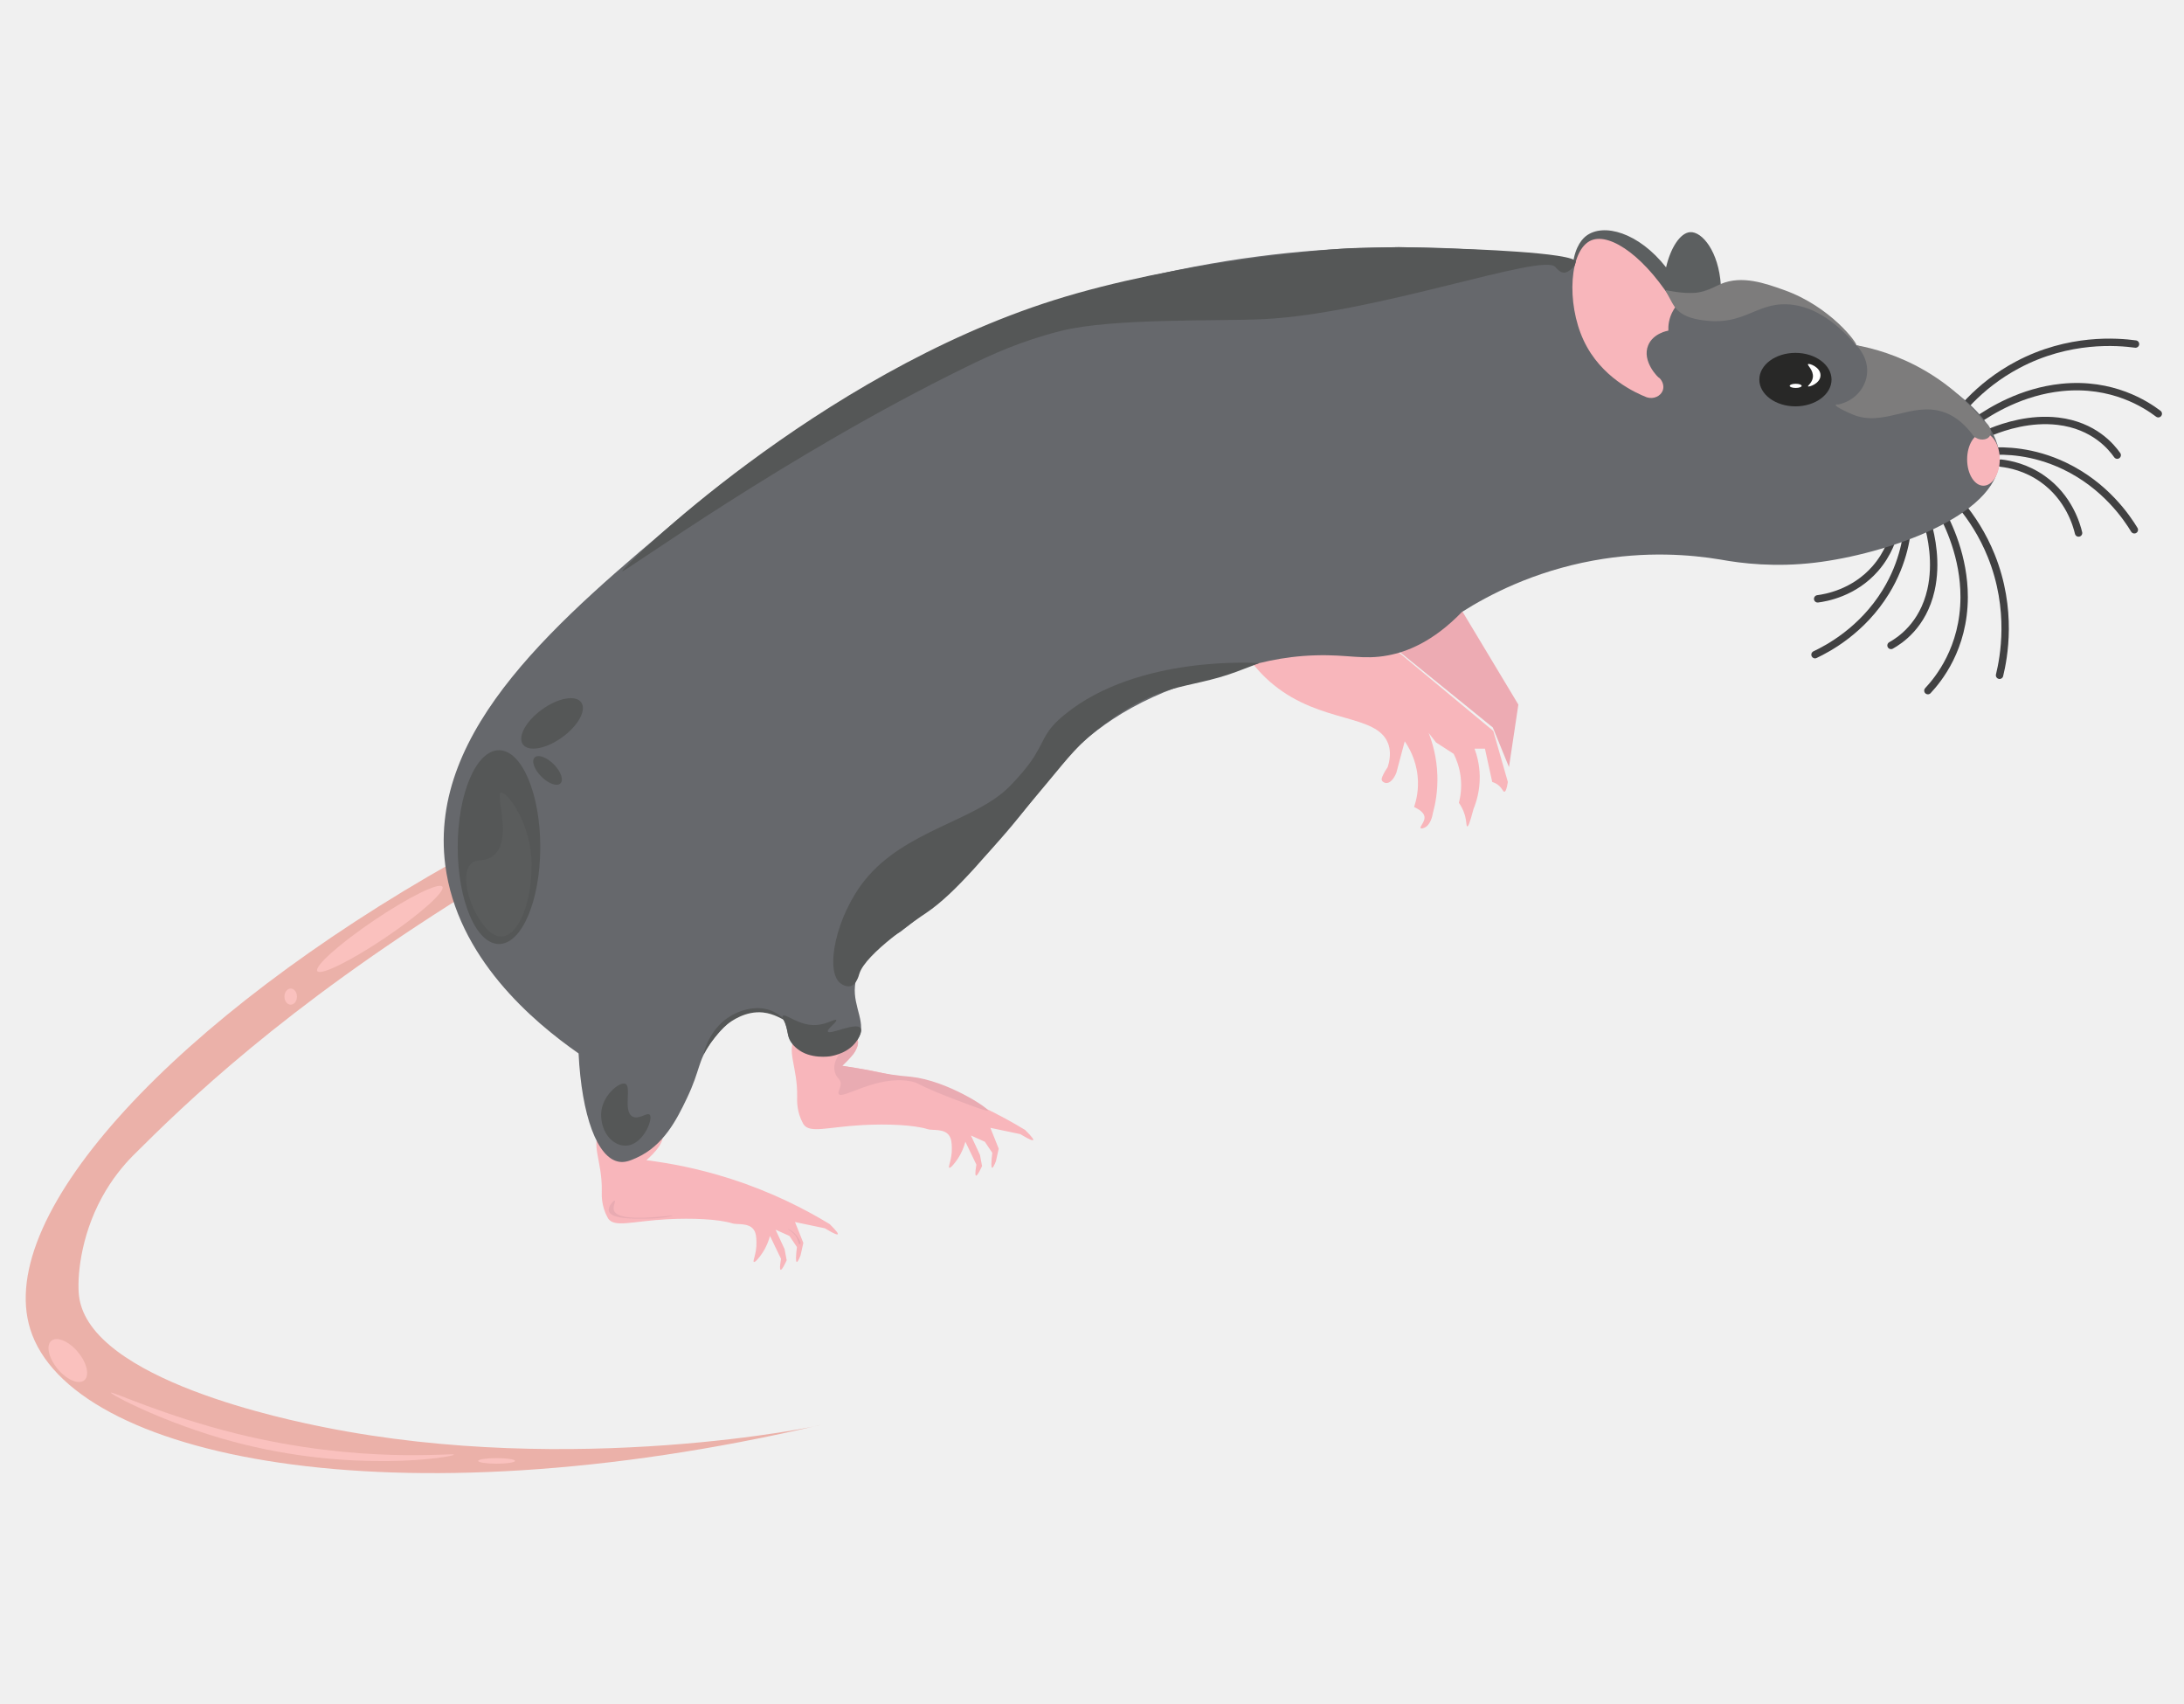
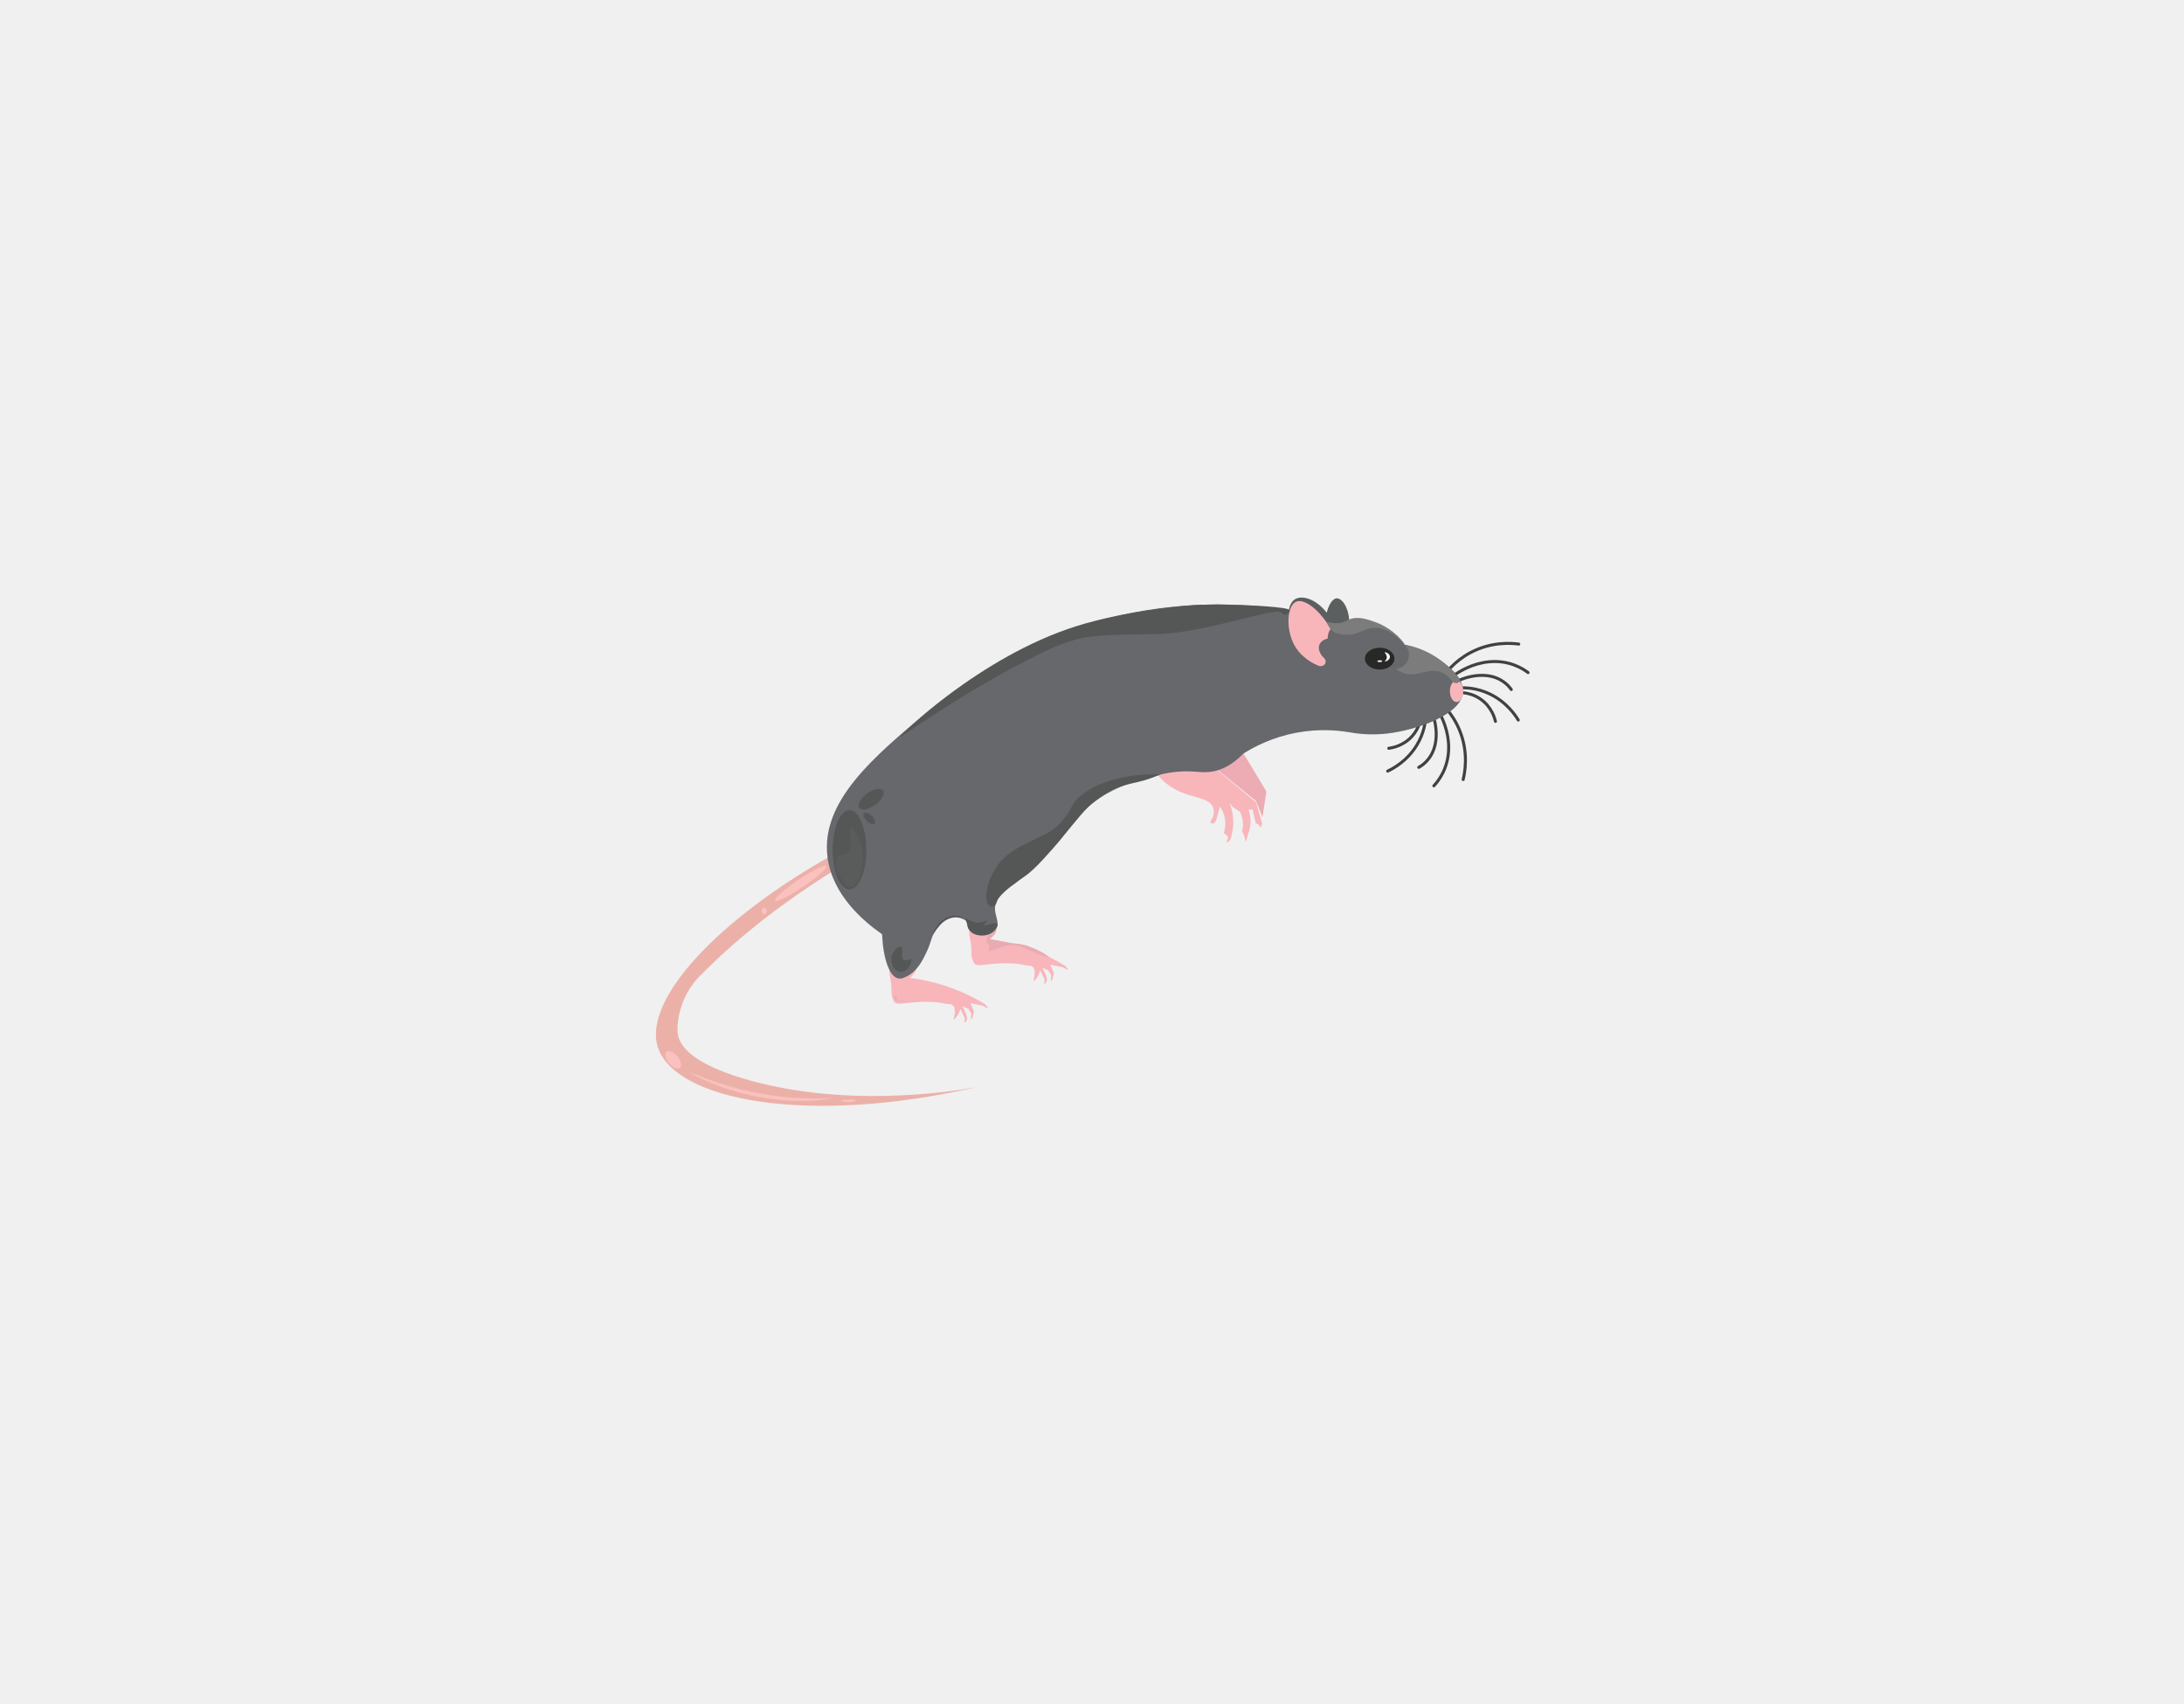
<svg xmlns="http://www.w3.org/2000/svg" id="Layer_1" data-name="Layer 1" viewBox="0 0 1621.417 1264.252">
  <defs>
    <style>
      .cls-1 {
        fill: #282827;
      }

      .cls-2 {
        fill: #f8b6bb;
      }

      .cls-3 {
        fill: #5a5c5c;
      }

      .cls-4 {
        fill: #ebb1a9;
      }

      .cls-5 {
        fill: #7d7c7c;
      }

      .cls-6 {
        fill: #fff;
      }

      .cls-7 {
        fill: #66686c;
      }

      .cls-8 {
        fill: #edabb3;
      }

      .cls-9 {
+         fill: #fac1be;
+       }
+ 
+       .cls-10 {
+         fill: #555757;
+       }
+ 
+       .cls-11 {
+         fill: #5c5f60;
+       }
+ 
+       .cls-12 {
        fill: none;
        stroke: #414142;
        stroke-linecap: round;
        stroke-linejoin: round;
-         stroke-width: 5.478px;
-       }
- 
-       .cls-10 {
-         fill: #fac1be;
-       }
- 
-       .cls-11 {
-         fill: #555757;
-       }
- 
-       .cls-12 {
-         fill: #5c5f60;
+         stroke-width: 2.24px;
      }

      .cls-13 {
        fill: #e9abb2;
      }
    </style>
  </defs>
-   <path class="cls-2" d="M945.44,508.206c-8.418-6.871-14.181-13.867-17.69-18.625h0s31.853-12.404,63.447-8.7c5.649.662,13.317,2.077,25.005,1.676,7.642-.262,13.87-1.194,17.916-1.933,24.833,20.622,49.666,41.245,74.499,61.868,3.609,12.632,7.218,25.262,10.827,37.894-.884,5.871-1.845,7.17-2.578,7.218-.957.064-1.429-2.013-3.609-4.125-1.84-1.782-3.92-2.643-5.414-3.094-1.804-8.249-3.609-16.498-5.413-24.747h-7.734c1.716,4.603,3.714,11.633,3.867,20.365.191,10.921-2.59,19.51-4.64,24.489-2.759,10.772-4.01,12.985-4.64,12.889-.768-.118-.396-3.64-1.804-8.507-1.16-4.011-2.983-7.045-4.382-9.022,1.084-4.172,2.307-11.004,1.289-19.334-.917-7.504-3.3-13.328-5.156-17.014-4.382-2.836-8.765-5.671-13.147-8.507l-5.414-6.96c2.738,7.015,6.016,17.868,6.445,31.45.369,11.683-1.498,21.365-3.351,28.098-.279,1.734-1.574,8.759-6.445,10.827-.345.146-2.029.861-2.578.258-.971-1.068,3.148-4.578,2.836-8.25-.178-2.092-1.836-4.715-7.733-7.475,1.554-4.61,3.667-12.89,2.578-23.201-1.321-12.502-6.652-21.371-9.538-25.521-2.062,7.733-4.125,15.467-6.187,23.201-1.867,4.934-4.996,8.02-7.734,7.733-1.09-.114-2.591-.813-3.093-2.062-.25-.622-.302-1.502,1.289-4.64.676-1.333,1.675-3.127,3.093-5.156,2.655-8.421,1.591-14.049.258-17.53-8.455-22.076-49.457-14.499-85.069-43.565Z" />
-   <path class="cls-2" d="M446.757,884.023c.47-22.445-8.722-35.104-.773-44.596,10.592-12.65,42.133-8.347,45.628,2.062,1.984,5.911-5.091,13.744-11.729,19.623,18,2.244,39.432,6.357,62.899,13.921,30.244,9.748,54.757,22.288,73.211,33.511,5.644,5.567,6.311,7.097,5.993,7.508-.326.421-2.062.15-9.602-4.415-7.39-1.547-14.78-3.093-22.169-4.64l6.187,15.467-2.062,9.28c-1.349,3.39-2.294,5.022-2.836,4.898-.768-.176-.725-3.882.129-11.117-1.847-2.739-3.695-5.478-5.542-8.217l-10.311-4.64,6.702,14.436,1.547,8.249c-.534,1.188-3.376,7.433-4.479,7.089-1.074-.335.044-6.748.29-8.12-2.728-5.671-5.456-11.342-8.185-17.014-.88,3.286-2.526,7.963-5.8,12.857-1.956,2.924-5.191,6.97-6.187,6.444-1.115-.588,2.159-6.07,1.924-14.718-.092-3.4-.185-6.815-2.201-9.482-3.787-5.012-12.358-3.361-15.577-4.382-10.24-3.246-30.192-4.078-48.463-3.093-25.867,1.394-39.121,6.378-43.823-.516-.113-.165-.228-.383-.465-.813-4.691-8.496-4.364-16.704-4.304-19.584Z" />
-   <path class="cls-2" d="M591.806,814.114c.47-22.445-8.722-35.104-.773-44.596,10.592-12.65,42.133-8.347,45.628,2.062,1.984,5.911-5.091,13.744-11.729,19.623,18,2.244,39.432,6.357,62.899,13.921,30.244,9.748,54.757,22.288,73.211,33.511,5.644,5.567,6.311,7.097,5.993,7.508-.326.421-2.062.15-9.602-4.415-7.39-1.547-14.78-3.093-22.169-4.64l6.187,15.467-2.062,9.28c-1.349,3.39-2.294,5.022-2.836,4.898-.768-.176-.725-3.882.129-11.117-1.847-2.739-3.695-5.478-5.542-8.217l-10.311-4.64,6.702,14.436,1.547,8.249c-.534,1.188-3.376,7.433-4.479,7.089-1.074-.335.044-6.748.29-8.12-2.728-5.671-5.456-11.342-8.185-17.014-.88,3.286-2.526,7.963-5.8,12.857-1.956,2.924-5.191,6.97-6.187,6.444-1.115-.588,2.159-6.07,1.924-14.718-.092-3.4-.185-6.815-2.201-9.482-3.787-5.012-12.358-3.361-15.577-4.382-10.24-3.246-30.192-4.078-48.463-3.093-25.867,1.394-39.121,6.378-43.823-.516-.113-.165-.228-.383-.465-.813-4.691-8.496-4.364-16.704-4.304-19.584Z" />
-   <path class="cls-8" d="M1084.162,451.294c14.36,23.88,28.72,47.759,43.079,71.638l-6.96,46.401-11.987-29.388c-24.372-19.773-48.745-39.546-73.117-59.319,5.611-1.896,11.787-4.394,18.269-7.715,13.248-6.789,23.386-14.771,30.716-21.617Z" />
-   <path class="cls-9" d="M1585.418,255.355c-13.128-1.768-49.383-4.874-87.647,15.467-29.712,15.796-46.284,38.1-53.619,49.495" />
-   <path class="cls-9" d="M1602.327,307.071c-8.821-6.667-34.031-23.45-71.948-19.492-29.443,3.074-52.326,17.169-63.183,24.805" />
-   <path class="cls-9" d="M1571.835,337.805c-4.315-6.122-17.216-22.007-43.932-25.183-20.746-2.466-39.801,3.921-49.079,7.625" />
-   <path class="cls-9" d="M1543.142,395.59c-1.381-5.792-7.016-26.286-26.809-40.214-12.138-8.541-24.295-10.88-30.835-11.635" />
-   <path class="cls-9" d="M1584.546,393.213c-5.431-8.952-21.446-32.87-51.885-47.412-23.636-11.292-44.552-11.477-54.682-10.869" />
-   <path class="cls-9" d="M1484.483,501.192c3.133-12.871,10.02-48.6-6.202-88.784-12.597-31.203-33.043-50.02-43.606-58.508" />
-   <path class="cls-9" d="M1431.281,512.591c7.555-8.074,26.885-31.387,26.92-69.51.027-29.603-11.594-53.837-18.05-65.434" />
-   <path class="cls-9" d="M1403.91,479.048c6.54-3.65,23.689-14.816,29.646-41.053,4.626-20.373.269-39.992-2.442-49.608" />
-   <path class="cls-9" d="M1349.448,444.46c5.905-.767,26.877-4.224,42.801-22.45,9.766-11.177,13.365-23.022,14.801-29.447" />
-   <path class="cls-9" d="M1347.475,485.886c9.472-4.463,34.935-17.885,52.586-46.633,13.706-22.323,16.081-43.105,16.537-53.243" />
-   <path class="cls-4" d="M336.971,639.583c-.546,1.45-1.2,3.678-1.289,6.444-.056,1.755-.241,7.518,3.867,12.374,2.452,2.899,5.406,4.26,7.218,4.897-136.554,85.138-209.393,155.774-248.503,194.883-.001.001-.001.001-.001.001-6.521,6.678-15.063,16.735-22.551,30.442-16.386,29.995-18.601,60.769-17.014,73.468,7.777,62.227,157.05,92.182,181.861,97.162,185.449,37.215,368.767-1.03,368.627-1.654-.002-.007-.17.028-.511.108-317.292,73.977-556.349,24.304-586.201-71.148-26.981-86.276,110.077-231.94,314.496-346.977Z" />
-   <path class="cls-7" d="M1157.004,191.78c-73.063-10.352-187.024-16.722-319.136,17.014-36.85,9.41-182.291,49.309-327.901,171.169-94.357,78.966-192.289,160.925-179.418,261.908,8.767,68.779,65.106,116.346,98.989,139.976,2.283,46.199,13.887,77.912,30.161,80.429,4.626.716,8.695-1.073,13.147-3.093,19.682-8.932,29.479-28.002,37.121-44.081,10.216-21.494,7.827-27.17,17.791-41.242,7.92-11.186,17.072-18.395,23.454-22.689,10.274-1.956,22.798-2.605,29.365,4.544,5.481,5.967,2.118,12.258,8.249,19.076,7.705,8.569,22.02,8.649,30.934,6.445,4.66-1.152,12.534-3.099,16.9-9.655,7.481-11.233-3.428-23.846-1.949-39.582.949-10.093,7.283-24.54,34.05-40.633,15.225-11.634,37.247-29.753,61.095-54.65,34.931-36.466,43.723-56.094,65.735-78.109,21.587-21.589,57.418-47.004,119.096-60.321,16.635-5.948,37.621-11.204,62.055-11.903,24.527-.702,35.045,3.535,53.69.045,13.669-2.559,33.266-9.814,54.908-32.223,19.517-12.358,52.724-29.959,97.442-38.151,39.442-7.225,72.713-4.36,94.349-.774,16.084,2.946,40.824,5.838,70.375,2.32,51.821-6.168,134.925-34.01,136.883-75.789,1.484-31.659-43.821-67.19-106.207-85.584-6.42-8.762-20.311-25.147-43.823-35.832-35.451-16.11-68.259-8.125-77.851-5.413-33.168-7.733-66.336-15.467-99.505-23.201Z" />
-   <path class="cls-12" d="M1167.647,196.654c1.7-14.726,8.056-20.14,9.979-21.595,12.825-9.709,38.868-2.623,59.29,23.371,3.233-14.222,10.372-25.587,17.787-26.12,9.003-.647,21.281,14.47,22.868,39.342-8.403,2.796-16.807,5.592-25.21,8.387" />
-   <path class="cls-2" d="M1231.89,280.457c-.003.029-.012.042-.023.047-.46.199-13.267-12.273-8.226-24.278,3.72-8.861,14.334-10.728,14.951-10.827-.081-1.853.002-4.143.516-6.703,1.028-5.121,3.292-8.876,4.898-11.084-21.186-35.905-48.177-55.264-62.642-49.237-16.235,6.765-18.681,46.343-5.671,74.242,12.898,27.66,38.758,39.06,46.916,42.277,5.192,1.627,10.397-.993,11.858-5.156,1.075-3.063.039-6.724-2.578-9.28Z" />
-   <ellipse class="cls-2" cx="1472.52" cy="340.952" rx="12.104" ry="19.547" />
-   <ellipse class="cls-1" cx="1332.942" cy="281.746" rx="26.809" ry="19.849" />
-   <path class="cls-6" d="M1351.556,278.524c-.02,6.133-8.677,8.927-9.28,8.25-.423-.476,3.142-2.643,3.619-6.768.608-5.259-4.347-8.992-3.619-9.731.838-.851,9.3,2.179,9.28,8.249Z" />
-   <ellipse class="cls-6" cx="1333.135" cy="286.386" rx="4.447" ry="1.547" />
-   <path class="cls-13" d="M733.475,824.321c-.466,1.077-23.785-7.949-31.063-10.827-22.607-8.938-20.268-9.866-26.44-10.993-25.542-4.665-50.694,13.956-53.344,9.447-1.14-1.94,3.105-6.086.902-10.054-.795-1.433-1.932-1.942-3.093-4.383-.134-.281-.986-2.238-1.07-4.648-.238-6.816,5.859-13.253,5.863-13.259h0c5.303-2.231,5.84-2.592,6.696-3.221.322-.237,1.217-1.065,3.007-2.724.09-.084,1.494-1.392,1.672-1.991.006-.021.025-.086.055-.088.127-.007.339,1.103.361,2.06.002.068.017.97-.206,1.925-.8,3.418-3.013,6.443-3.014,6.444s-2.236,3.056-8.395,8.976h0c.001,0,7.952,1.308,10.287,1.698,10.049,1.682,13.193,2.631,20.137,3.882,10.117,1.821,16.969,2.242,20.545,2.622,26.798,2.847,57.845,23.412,57.099,25.134Z" />
-   <path class="cls-13" d="M455.852,898.529c3.64,9.74,43.412,3.021,43.491,3.739.035.318-7.752,2.072-19.269,2.223-9.242.122-26.243.346-27.986-5.463-1.027-3.422,3.457-8.232,4.341-7.859.771.325-1.693,4.372-.577,7.359Z" />
-   <path class="cls-13" d="M594.227,923.086c-.121.275-.433.578-.801.357-.804-.483-.739-2.774-2.244-5.334-2.154-3.661-6.241-5.692-6.208-5.934.033-.24,3.277,1.137,5.963,4.323,1.816,2.153,3.818,5.389,3.291,6.588Z" />
-   <path class="cls-11" d="M482.359,827.357c2.781,3.014-4.985,22.943-18.045,22.943-9.966,0-18.045-10.272-18.045-22.943,0-13.875,13.768-24.883,18.045-22.943,4.727,2.143-1.908,20.177,5.156,24.232,4.694,2.695,11.014-3.322,12.889-1.289Z" />
-   <ellipse class="cls-11" cx="370.459" cy="628.734" rx="30.655" ry="71.922" />
-   <ellipse class="cls-11" cx="409.862" cy="536.911" rx="26.681" ry="12.76" transform="translate(-236.6373 341.2104) rotate(-35.8015)" />
-   <ellipse class="cls-11" cx="406.503" cy="571.813" rx="6.493" ry="13.576" transform="translate(-285.2707 454.9209) rotate(-45)" />
-   <path class="cls-11" d="M1038.477,183.42c0,.001-32.606.687-32.79.691-18.293.386-132.04,9.909-223.167,38.638-175.9,55.455-321.836,199.59-320.587,201.258,1.066,1.424,120.784-85.804,255.206-151.577,18.838-9.217,40.518-19.263,70.335-26.792,38.462-9.711,116.807-7.095,150.843-8.782,83.141-4.122,207.294-49.468,216.401-38.674.437.518,3.438,4.518,6.929,4.169,3.553-.354,7.295-5.178,7.315-5.195h0c.002-.006.89-2.34.898-2.766.127-7.164-86.469-9.766-86.47-9.766-18.403-.553-33.816-.944-44.914-1.206Z" />
-   <path class="cls-11" d="M638.863,763.032c1.62,2.203-1.086,6.694-2.203,8.548-5.923,9.832-17.793,11.945-19.967,12.333-.599.106-15.242,2.511-25.005-5.671-1.487-1.246-4.023-3.372-5.671-6.992-1.301-2.857-.838-3.989-2.191-8.764-1.749-6.173-3.447-7.55-2.707-8.474,1.903-2.374,12.168,7.882,25.521,6.702,7.608-.672,13.453-4.813,14.178-3.609.839,1.392-7.113,6.728-6.187,8.507,1.402,2.693,20.817-7.223,24.232-2.579Z" />
-   <path class="cls-11" d="M581.761,756.547c-.344.631-6.497-4.183-15.358-5.095-12.939-1.332-23.635,6.478-26.64,8.88-3.611,2.887-6.066,5.919-8.758,9.244-5.948,7.346-8.358,12.908-8.54,12.811-.288-.153,3.066-15.432,15.604-25.316,9.031-7.119,22.862-11.467,34.23-7.074,5.466,2.112,9.757,6.011,9.462,6.551Z" />
-   <path class="cls-11" d="M623.697,729.572c-11.391-9.354-2.966-49.912,18.561-76.562,29.857-36.963,82.08-43.659,107.335-69.404,14.747-15.033,19.405-24.095,19.405-24.096,7.141-11.711,6.817-17.226,21.582-29.265,54.796-44.683,144.28-38.073,144.282-38.073 0,0-15.521,5.88-16.808,6.366-17.9,6.757-34.373,8.901-48.85,13.147-23.61,6.925-39.703,18.794-50.397,26.68-17.336,12.785-25.921,24.14-40.601,41.761-45.976,55.187-68.964,82.781-90.385,97.309-6.33,4.293-45.351,30.18-49.881,45.434-.384,1.294-2.09,7.794-6.509,9.023-.001,0-3.596,1.077-7.734-2.32Z" />
-   <path class="cls-5" d="M1378.183,256.225c.93.921,9.741,9.943,7.738,22.568-1.647,10.38-9.926,18.921-20.848,21.363-.916-.053-2.082-.045-2.223.387-.463,1.412,10.378,6.185,12.631,7.121,22.771,9.459,43.544-9.407,66.766-2.062,6.15,1.945,14.598,6.421,22.943,18.045,4.14,3.847,9.911,3.004,11.858.258,1.94-2.737.84-8.435-4.125-11.085-8.154-10.159-22.367-25.31-44.081-37.894-19.861-11.51-38.325-16.426-50.659-18.701Z" />
-   <path class="cls-5" d="M1236.47,215.25h0c.001.002,4.295,8.927,6.831,12.502,5.851,8.248,17.676,9.64,24.103,10.311,27.194,2.841,36.864-12.844,58.551-12.249,30.793.845,51.513,31.243,52.227,30.411.973-1.134-18.921-28.611-53.679-40.975-14.129-5.027-31.21-11.103-46.916-4.512-5.439,2.283-10.095,5.825-18.947,6.574-9.9.838-22.169-2.062-22.169-2.062Z" />
-   <path class="cls-3" d="M394.683,641.662c0,29.509-10.196,53.431-22.773,53.431-15.159,0-33.193-41.45-22.773-53.431,4.375-5.031,10.764-1.313,17.265-6.643,14.474-11.866,1.084-45.276,5.508-46.788,3.959-1.353,22.773,22.739,22.773,53.431Z" />
-   <path class="cls-10" d="M336.976,1079.642c.003,1.695-75.181,14.274-164.466-9.796-50.572-13.633-90.687-34.985-90.195-36.236.481-1.225,39.781,17.264,93.804,30.564,92.342,22.734,160.854,13.849,160.857,15.467Z" />
-   <ellipse class="cls-10" cx="368.684" cy="1084.283" rx="13.662" ry="2.062" />
-   <path class="cls-10" d="M57.871,1003.514c6.749,8.09,8.853,17.457,4.699,20.923-4.154,3.466-12.993-.283-19.742-8.373-6.749-8.09-8.853-17.457-4.699-20.923,4.154-3.465,12.993.283,19.742,8.373Z" />
-   <ellipse class="cls-10" cx="281.998" cy="689.441" rx="56.011" ry="7.662" transform="translate(-337.4169 275.7052) rotate(-34.0135)" />
-   <ellipse class="cls-10" cx="215.818" cy="739.69" rx="4.64" ry="5.994" />
+   <path class="cls-2" d="M865.808,581.448c-3.443-2.81-5.799-5.671-7.235-7.617h0s13.027-5.073,25.947-3.558c2.31.271,5.446.849,10.226.685,3.125-.107,5.672-.488,7.327-.791,10.156,8.434,20.312,16.868,30.467,25.302,1.476,5.166,2.952,10.331,4.428,15.497-.362,2.401-.755,2.932-1.054,2.952-.391.026-.585-.823-1.476-1.687-.752-.729-1.603-1.081-2.214-1.265-.738-3.373-1.476-6.747-2.214-10.12h-3.163c.702,1.882,1.519,4.757,1.581,8.329.078,4.466-1.059,7.979-1.898,10.015-1.128,4.405-1.64,5.311-1.898,5.271-.314-.048-.162-1.488-.738-3.479-.474-1.64-1.22-2.881-1.792-3.69.443-1.706.944-4.5.527-7.907-.375-3.069-1.35-5.451-2.108-6.958-1.792-1.16-3.584-2.319-5.377-3.479l-2.214-2.846c1.12,2.869,2.46,7.307,2.636,12.862.151,4.778-.613,8.737-1.371,11.491-.114.709-.644,3.582-2.636,4.428-.141.06-.83.352-1.054.106-.397-.437,1.288-1.872,1.16-3.374-.073-.855-.751-1.928-3.163-3.057.635-1.885,1.5-5.271,1.054-9.488-.54-5.113-2.72-8.74-3.901-10.437-.843,3.163-1.687,6.326-2.53,9.488-.763,2.018-2.043,3.28-3.163,3.163-.446-.047-1.059-.333-1.265-.843-.102-.254-.123-.614.527-1.898.276-.545.685-1.279,1.265-2.108,1.086-3.444.651-5.745.105-7.169-3.458-9.028-20.226-5.93-34.79-17.817Z" />
+   <path class="cls-2" d="M661.867,735.142c.192-9.179-3.567-14.356-.316-18.238,4.332-5.173,17.231-3.414,18.66.843.812,2.417-2.082,5.621-4.797,8.025,7.361.918,16.126,2.6,25.723,5.693,12.369,3.986,22.393,9.115,29.94,13.705,2.308,2.277,2.581,2.902,2.451,3.071-.133.172-.843.061-3.927-1.805-3.022-.632-6.044-1.265-9.066-1.898l2.53,6.326-.843,3.795c-.552,1.386-.938,2.054-1.16,2.003-.314-.072-.296-1.588.053-4.546-.755-1.12-1.511-2.24-2.267-3.36l-4.217-1.898,2.741,5.904.632,3.373c-.219.486-1.381,3.04-1.832,2.899-.439-.137.018-2.76.119-3.321-1.116-2.319-2.231-4.639-3.347-6.958-.36,1.344-1.033,3.256-2.372,5.258-.8,1.196-2.123,2.85-2.53,2.635-.456-.241.883-2.482.787-6.019-.038-1.391-.076-2.787-.9-3.878-1.549-2.05-5.054-1.375-6.37-1.792-4.188-1.327-12.347-1.668-19.82-1.265-10.578.57-15.999,2.608-17.922-.211-.046-.068-.093-.157-.19-.333-1.919-3.475-1.785-6.831-1.76-8.009Z" />
+   <path class="cls-2" d="M721.186,706.552c.192-9.179-3.567-14.356-.316-18.238,4.332-5.173,17.231-3.414,18.66.843.811,2.417-2.082,5.621-4.797,8.025,7.361.918,16.126,2.6,25.723,5.693,12.369,3.986,22.393,9.115,29.94,13.705,2.308,2.277,2.581,2.902,2.451,3.071-.133.172-.843.061-3.927-1.805-3.022-.632-6.044-1.265-9.066-1.898l2.53,6.326-.843,3.795c-.552,1.386-.938,2.054-1.16,2.003-.314-.072-.296-1.588.053-4.546-.755-1.12-1.511-2.24-2.267-3.36l-4.217-1.898,2.741,5.904.632,3.373c-.219.486-1.381,3.04-1.832,2.899-.439-.137.018-2.76.119-3.321-1.116-2.319-2.231-4.639-3.347-6.958-.36,1.344-1.033,3.256-2.372,5.258-.8,1.196-2.123,2.85-2.53,2.635-.456-.241.883-2.482.787-6.019-.038-1.391-.076-2.787-.9-3.878-1.549-2.05-5.054-1.375-6.37-1.792-4.188-1.327-12.347-1.668-19.82-1.265-10.578.57-15.999,2.608-17.922-.211-.046-.068-.093-.157-.19-.333-1.919-3.475-1.785-6.831-1.76-8.009Z" />
+   <path class="cls-8" d="M922.54,558.173c5.873,9.766,11.745,19.531,17.618,29.297l-2.846,18.976-4.902-12.018c-9.967-8.086-19.935-16.173-29.902-24.259,2.295-.776,4.821-1.797,7.471-3.155,5.418-2.776,9.564-6.041,12.562-8.841Z" />
+   <path class="cls-12" d="M1127.534,478.042c-5.369-.723-20.195-1.993-35.844,6.326-12.151,6.46-18.928,15.581-21.928,20.241" />
+   <path class="cls-12" d="M1134.449,499.191c-3.607-2.727-13.917-9.59-29.424-7.971-12.041,1.257-21.399,7.021-25.84,10.144" />
+   <path class="cls-12" d="M1121.979,511.76c-1.765-2.504-7.041-9-17.966-10.299-8.484-1.009-16.277,1.604-20.071,3.118" />
+   <path class="cls-12" d="M1110.245,535.392c-.565-2.369-2.869-10.75-10.964-16.446-4.964-3.493-9.936-4.45-12.611-4.758" />
+   <path class="cls-12" d="M1127.178,534.42c-2.221-3.661-8.771-13.442-21.219-19.39-9.666-4.618-18.22-4.694-22.363-4.445" />
+   <path class="cls-12" d="M1086.256,578.579c1.281-5.264,4.098-19.876-2.537-36.309-5.152-12.761-13.513-20.456-17.833-23.927" />
+   <path class="cls-12" d="M1064.498,583.241c3.09-3.302,10.995-12.836,11.009-28.427.011-12.107-4.742-22.017-7.382-26.76" />
+   <path class="cls-12" d="M1053.304,569.523c2.675-1.493,9.688-6.059,12.124-16.789,1.892-8.332.11-16.355-.999-20.288" />
+   <path class="cls-12" d="M1031.032,555.378c2.415-.314,10.991-1.728,17.504-9.181,3.994-4.571,5.466-9.415,6.053-12.043" />
+   <path class="cls-12" d="M1030.225,572.319c3.874-1.825,14.287-7.314,21.506-19.071,5.605-9.129,6.576-17.628,6.763-21.774" />
+   <path class="cls-4" d="M616.969,635.176c-.223.593-.491,1.504-.527,2.635-.023.718-.099,3.075,1.581,5.061,1.003,1.185,2.211,1.742,2.952,2.003-55.845,34.818-85.633,63.705-101.628,79.7-0.0 0-0.0.001-0.0.001-2.667,2.731-6.16,6.844-9.222,12.449-6.701,12.267-7.607,24.852-6.958,30.046,3.181,25.448,64.227,37.699,74.374,39.735,75.841,15.219,150.811-.421,150.754-.677-.001-.003-.07.011-.209.044-129.76,30.254-227.525,9.94-239.733-29.097-11.034-35.283,45.017-94.854,128.617-141.9Z" />
+   <path class="cls-7" d="M952.33,452.042c-29.88-4.234-76.485-6.839-130.514,6.958-15.07,3.848-74.55,20.166-134.099,70.001-38.588,32.294-78.639,65.812-73.375,107.11,3.585,28.128,26.626,47.581,40.483,57.245.933,18.894,5.679,31.863,12.335,32.892,1.892.293,3.556-.439,5.377-1.265,8.049-3.653,12.056-11.452,15.181-18.027,4.178-8.79,3.201-11.111,7.276-16.866,3.239-4.575,6.982-7.523,9.592-9.279,4.202-.8,9.324-1.065,12.009,1.858,2.241,2.44.866,5.013,3.373,7.801,3.151,3.504,9.005,3.537,12.651,2.636,1.906-.471,5.126-1.267,6.911-3.949,3.059-4.594-1.402-9.752-.797-16.187.388-4.128,2.978-10.036,13.925-16.617,6.226-4.758,15.232-12.168,24.985-22.35,14.285-14.913,17.881-22.94,26.883-31.943,8.828-8.829,23.482-19.223,48.706-24.669,6.803-2.433,15.386-4.582,25.378-4.868,10.031-.287,14.332,1.446,21.957.018,5.59-1.047,13.605-4.013,22.455-13.178,7.981-5.054,21.562-12.252,39.85-15.602,16.13-2.955,29.737-1.783,38.585-.316,6.577,1.205,16.695,2.387,28.781.949,21.193-2.522,55.179-13.909,55.98-30.995.607-12.947-17.921-27.478-43.434-35.001-2.625-3.583-8.306-10.284-17.922-14.654-14.498-6.588-27.915-3.323-31.838-2.214-13.565-3.163-27.129-6.326-40.693-9.488Z" />
+   <path class="cls-11" d="M956.683,454.035c.695-6.022,3.295-8.236,4.081-8.832,5.245-3.97,15.895-1.073,24.247,9.558,1.322-5.816,4.242-10.464,7.274-10.682,3.682-.265,8.703,5.918,9.352,16.09-3.437,1.143-6.873,2.287-10.31,3.43" />
+   <path class="cls-2" d="M982.955,488.307c-.001.012-.005.017-.009.019-.188.082-5.426-5.019-3.364-9.929,1.522-3.624,5.862-4.387,6.114-4.428-.033-.758.001-1.694.211-2.741.42-2.094,1.346-3.63,2.003-4.533-8.664-14.684-19.703-22.601-25.618-20.136-6.639,2.767-7.64,18.952-2.319,30.362,5.275,11.312,15.851,15.974,19.187,17.29,2.123.665,4.252-.406,4.849-2.109.44-1.252.016-2.75-1.054-3.795Z" />
+   <ellipse class="cls-2" cx="1081.363" cy="513.048" rx="4.95" ry="7.994" />
+   <ellipse class="cls-1" cx="1024.281" cy="488.834" rx="10.964" ry="8.118" />
+   <path class="cls-6" d="M1031.894,487.517c-.008,2.508-3.549,3.651-3.795,3.374-.173-.195,1.285-1.081,1.48-2.768.249-2.151-1.778-3.677-1.48-3.979.343-.348,3.803.891,3.795,3.373Z" />
+   <ellipse class="cls-6" cx="1024.36" cy="490.732" rx="1.819" ry=".632" />
+   <path class="cls-13" d="M779.123,710.726c-.191.441-9.727-3.251-12.704-4.428-9.245-3.655-8.289-4.035-10.813-4.496-10.446-1.908-20.732,5.708-21.816,3.863-.466-.794,1.27-2.489.369-4.112-.325-.586-.79-.794-1.265-1.792-.055-.115-.403-.915-.438-1.901-.097-2.788,2.396-5.42,2.398-5.422h0c2.169-.913,2.388-1.06,2.739-1.317.132-.097.498-.436,1.23-1.114.037-.034.611-.569.684-.814.003-.009.01-.035.023-.036.052-.003.139.451.147.843.001.028.007.397-.084.787-.327,1.398-1.232,2.635-1.232,2.635s-.914,1.25-3.433,3.671h0s3.252.535,4.207.695c4.11.688,5.396,1.076,8.235,1.587,4.137.745,6.94.917,8.402,1.072,10.959,1.164,23.656,9.574,23.351,10.279Z" />
+   <path class="cls-13" d="M665.586,741.074c1.489,3.983,17.754,1.236,17.786,1.529.014.13-3.17.847-7.88.909-3.78.05-10.732.141-11.445-2.234-.42-1.4,1.414-3.366,1.776-3.214.315.133-.692,1.788-.236,3.01Z" />
+   <path class="cls-13" d="M722.176,751.117c-.049.112-.177.236-.328.146-.329-.197-.302-1.135-.918-2.182-.881-1.497-2.553-2.328-2.539-2.427.014-.098,1.34.465,2.438,1.768.743.881,1.561,2.204,1.346,2.695Z" />
+   <path class="cls-10" d="M676.427,711.968c1.137,1.232-2.038,9.383-7.38,9.383-4.076,0-7.38-4.201-7.38-9.383,0-5.675,5.63-10.176,7.38-9.383,1.933.876-.78,8.252,2.108,9.91,1.92,1.102,4.504-1.359,5.271-.527Z" />
+   <ellipse class="cls-10" cx="630.664" cy="630.739" rx="12.537" ry="29.413" />
+   <ellipse class="cls-10" cx="646.778" cy="593.187" rx="10.911" ry="5.218" transform="translate(-224.792 490.4346) rotate(-35.8015)" />
+   <ellipse class="cls-10" cx="645.404" cy="607.46" rx="2.655" ry="5.552" transform="translate(-240.5047 634.2908) rotate(-45)" />
+   <path class="cls-10" d="M903.857,448.623s-13.335.281-13.41.283c-7.481.158-53.999,4.053-91.266,15.802-71.936,22.679-131.618,81.624-131.107,82.307.436.582,49.396-35.091,104.369-61.989,7.704-3.769,16.57-7.878,28.764-10.957,15.729-3.972,47.77-2.901,61.689-3.591,34.002-1.686,84.775-20.23,88.499-15.816.179.212,1.406,1.848,2.834,1.705,1.453-.145,2.983-2.118,2.992-2.125h0c.001-.003.364-.957.367-1.131.052-2.93-35.362-3.994-35.363-3.994-7.526-.226-13.83-.386-18.368-.493Z" />
+   <path class="cls-10" d="M740.43,685.661c.662.901-.444,2.737-.901,3.496-2.422,4.021-7.276,4.885-8.166,5.044-.245.043-6.234,1.027-10.226-2.319-.608-.51-1.645-1.379-2.319-2.86-.532-1.169-.343-1.631-.896-3.584-.715-2.525-1.41-3.088-1.107-3.466.778-.971,4.976,3.223,10.437,2.741,3.111-.275,5.502-1.968,5.798-1.476.343.569-2.909,2.751-2.53,3.479.573,1.101,8.513-2.954,9.91-1.054Z" />
+   <path class="cls-10" d="M717.078,683.009c-.141.258-2.657-1.71-6.281-2.084-5.292-.545-9.666,2.649-10.895,3.631-1.477,1.181-2.481,2.421-3.582,3.78-2.432,3.004-3.418,5.279-3.493,5.239-.118-.063,1.254-6.311,6.381-10.353,3.693-2.911,9.35-4.689,13.999-2.893,2.236.864,3.99,2.458,3.87,2.679Z" />
+   <path class="cls-10" d="M734.228,671.977c-4.659-3.825-1.213-20.412,7.59-31.311,12.21-15.117,33.567-17.855,43.896-28.384,6.031-6.148,7.936-9.854,7.936-9.854,2.92-4.79,2.788-7.045,8.826-11.968,22.409-18.273,59.005-15.57,59.005-15.57 0,0-6.348,2.405-6.874,2.603-7.32,2.763-14.057,3.64-19.978,5.377-9.656,2.832-16.237,7.686-20.61,10.911-7.09,5.229-10.601,9.872-16.604,17.079-18.802,22.569-28.203,33.854-36.964,39.796-2.589,1.756-18.547,12.342-20.399,18.581-.157.529-.855,3.188-2.662,3.69-0,0-1.47.441-3.163-.949Z" />
+   <path class="cls-5" d="M1042.783,478.397c.381.377,3.984,4.066,3.164,9.23-.674,4.245-4.059,7.738-8.526,8.737-.374-.022-.851-.018-.909.158-.189.577,4.244,2.529,5.166,2.912,9.312,3.869,17.808-3.847,27.305-.843,2.515.795,5.97,2.626,9.383,7.38,1.693,1.573,4.053,1.229,4.849.106.793-1.119.344-3.45-1.687-4.533-3.335-4.155-9.147-10.351-18.027-15.497-8.123-4.707-15.673-6.718-20.718-7.648Z" />
+   <path class="cls-5" d="M984.828,461.64h0c.001.001,1.757,3.651,2.794,5.113,2.393,3.373,7.229,3.942,9.857,4.217,11.121,1.162,15.076-5.253,23.945-5.009,12.593.345,21.067,12.777,21.359,12.437.398-.464-7.738-11.701-21.953-16.757-5.778-2.056-12.764-4.541-19.187-1.845-2.224.934-4.129,2.382-7.749,2.688-4.049.343-9.066-.843-9.066-.843Z" />
+   <path class="cls-3" d="M640.571,636.026c0,12.068-4.17,21.851-9.313,21.851-6.199,0-13.574-16.951-9.313-21.851,1.789-2.058,4.402-.537,7.061-2.717,5.919-4.853.443-18.516,2.253-19.134,1.619-.553,9.313,9.3,9.313,21.851Z" />
+   <path class="cls-9" d="M616.971,815.143c.001.693-30.746,5.838-67.26-4.006-20.682-5.575-37.087-14.308-36.886-14.819.197-.501,16.269,7.06,38.362,12.5,37.764,9.297,65.783,5.663,65.784,6.325Z" />
+   <ellipse class="cls-9" cx="629.938" cy="817.04" rx="5.587" ry=".843" />
+   <path class="cls-9" d="M502.828,784.009c2.76,3.308,3.62,7.139,1.921,8.557-1.699,1.417-5.314-.116-8.074-3.424-2.76-3.308-3.62-7.139-1.922-8.557,1.699-1.417,5.314.116,8.074,3.424Z" />
+   <ellipse class="cls-9" cx="594.487" cy="655.566" rx="22.907" ry="3.134" transform="translate(-265.0023 444.7118) rotate(-34.0135)" />
+   <ellipse class="cls-9" cx="567.422" cy="676.115" rx="1.898" ry="2.451" />
</svg>
